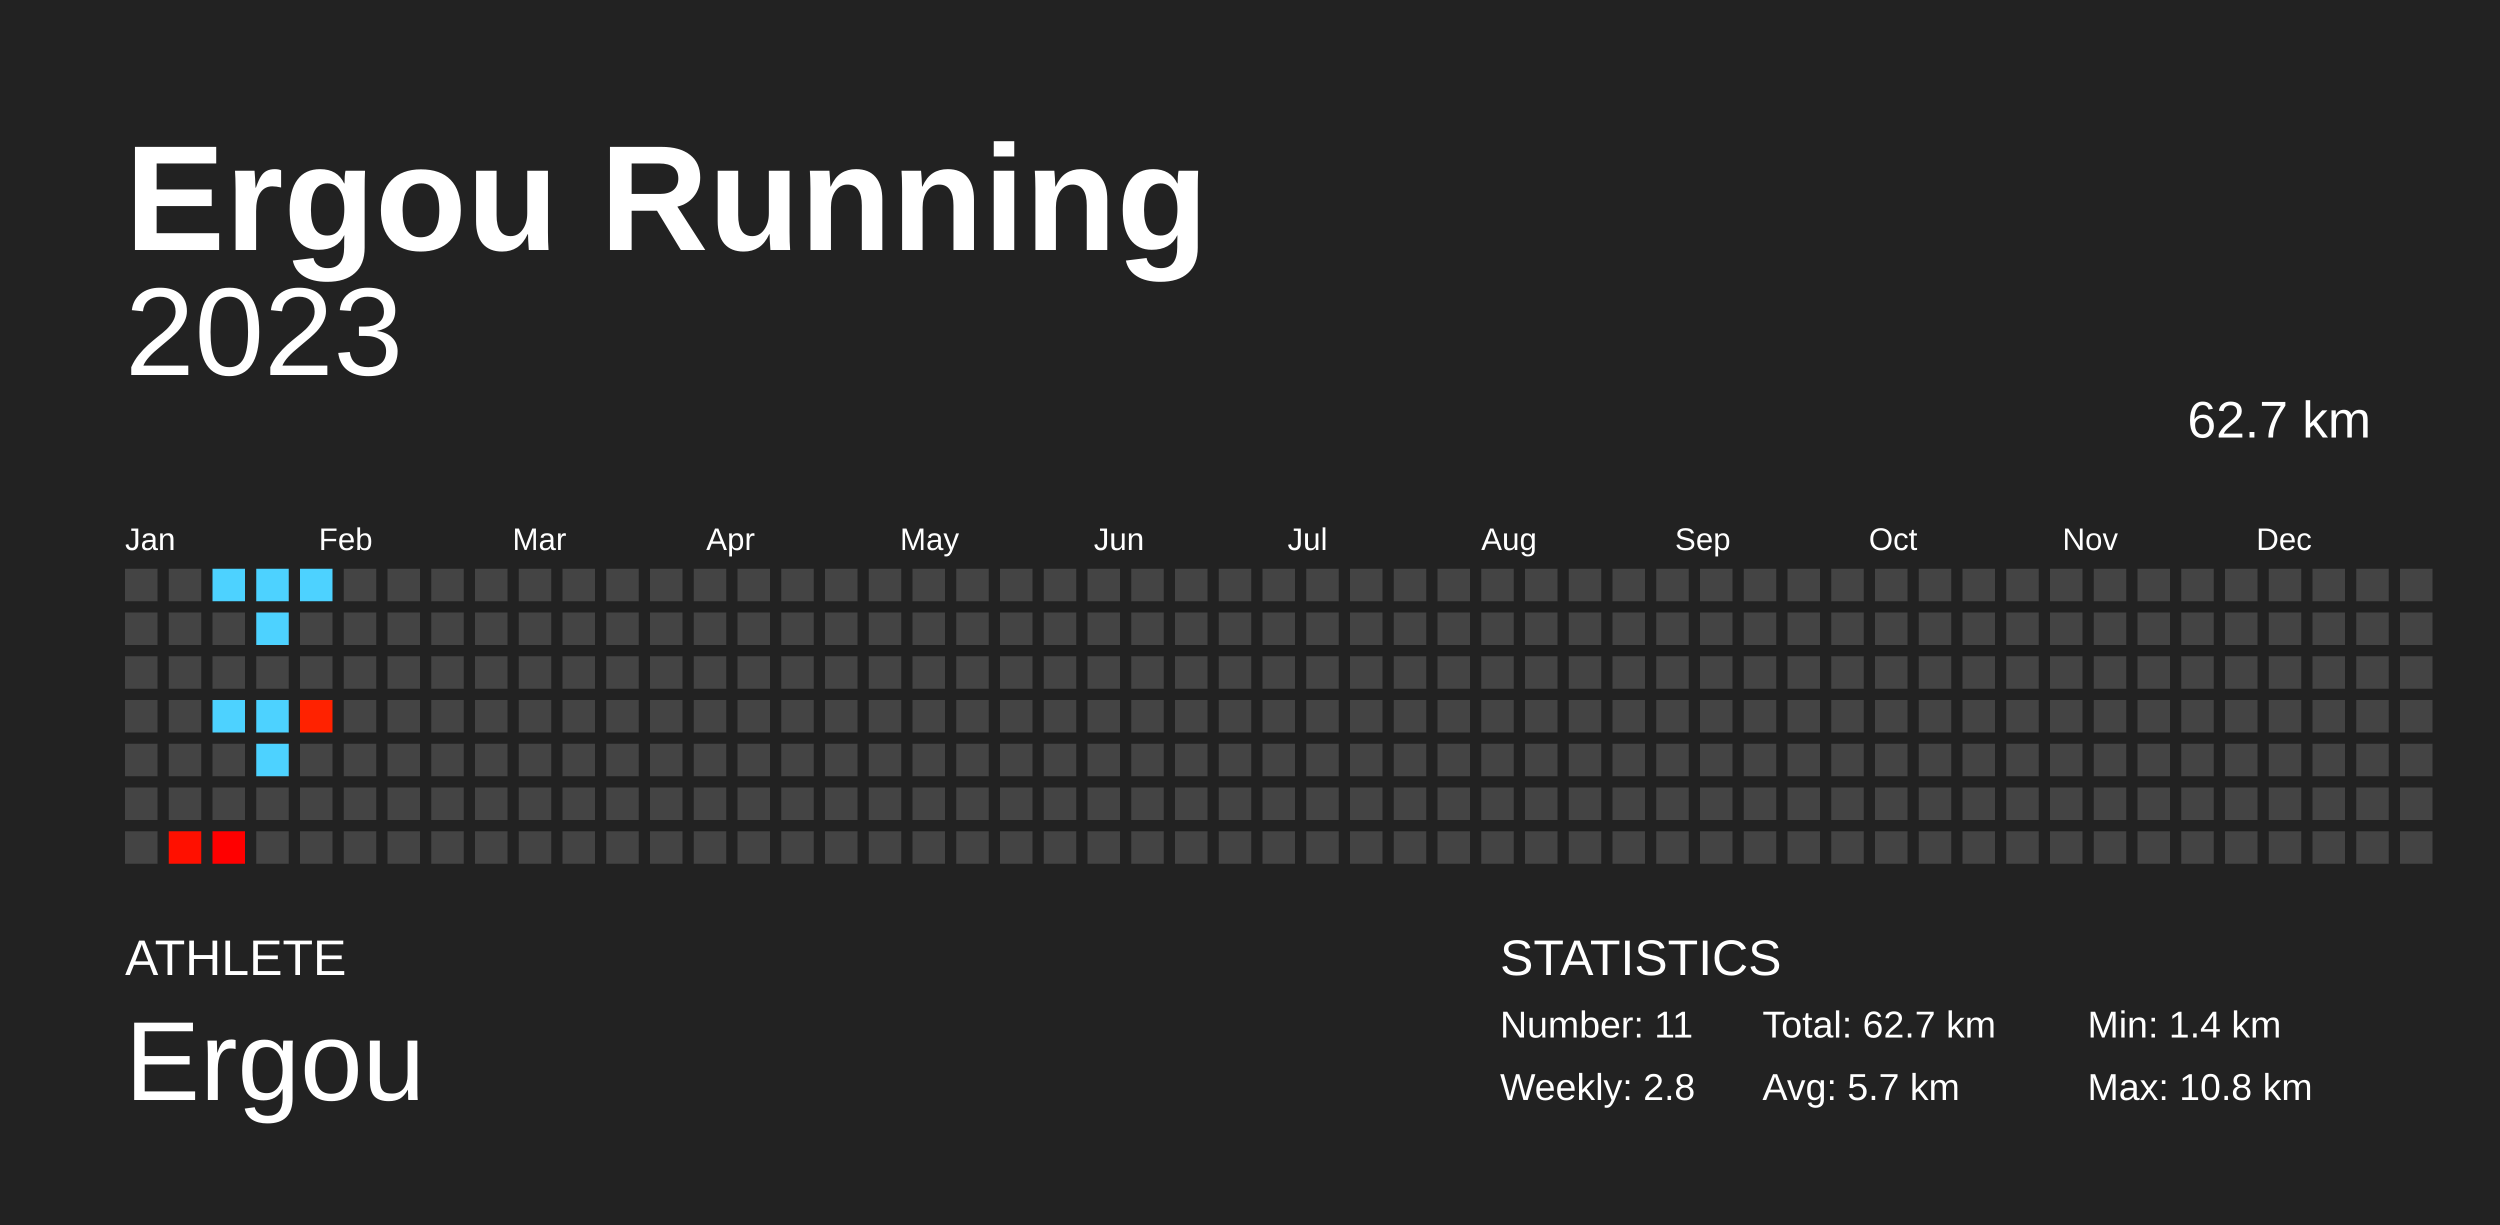
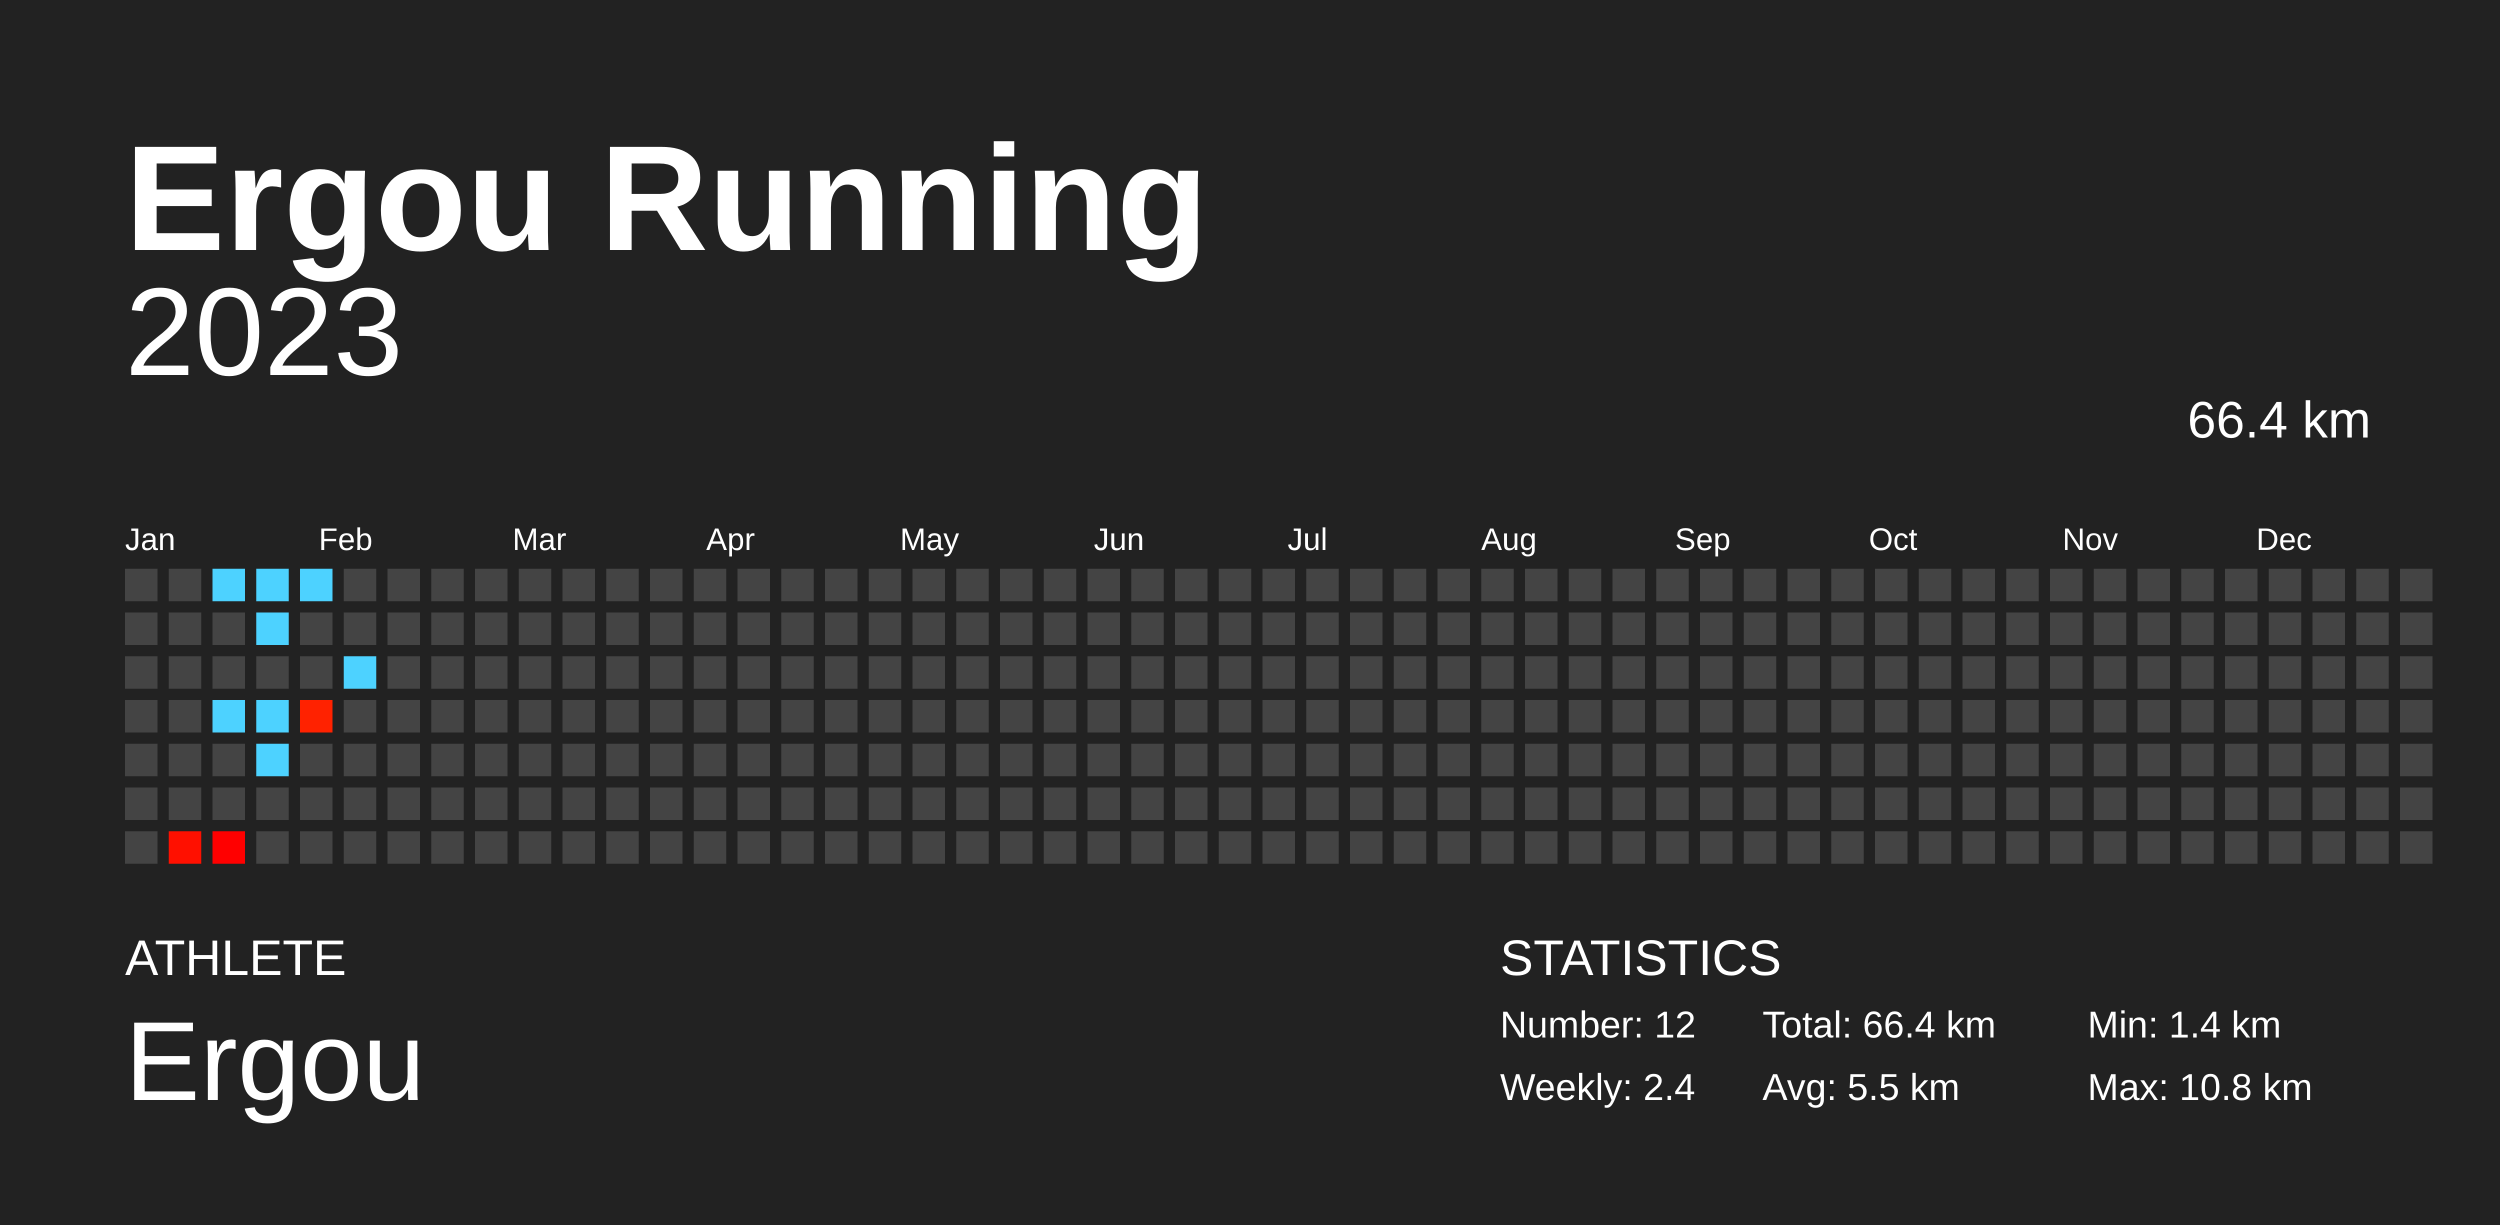
<svg xmlns="http://www.w3.org/2000/svg" baseProfile="full" height="98mm" version="1.1" viewBox="0,0,200,98" width="200mm">
  <defs />
  <rect fill="#222222" height="98" width="200" x="0" y="0" />
  <text fill="#FFFFFF" style="font-size:12px; font-family:Arial; font-weight:bold;" x="10" y="20">Ergou Running</text>
  <text fill="#FFFFFF" style="font-size:4px; font-family:Arial" x="10" y="78">ATHLETE</text>
  <text fill="#FFFFFF" style="font-size:9px; font-family:Arial" x="10" y="88">Ergou</text>
  <text fill="#FFFFFF" style="font-size:4px; font-family:Arial" x="120" y="78">STATISTICS</text>
-   <text fill="#FFFFFF" style="font-size:3px; font-family:Arial" x="120" y="83">Number: 11</text>
-   <text fill="#FFFFFF" style="font-size:3px; font-family:Arial" x="120" y="88">Weekly: 2.8</text>
-   <text fill="#FFFFFF" style="font-size:3px; font-family:Arial" x="141" y="83">Total: 62.7 km</text>
-   <text fill="#FFFFFF" style="font-size:3px; font-family:Arial" x="141" y="88">Avg: 5.7 km</text>
+   <text fill="#FFFFFF" style="font-size:3px; font-family:Arial" x="120" y="83">Number: 12</text>
+   <text fill="#FFFFFF" style="font-size:3px; font-family:Arial" x="120" y="88">Weekly: 2.4</text>
+   <text fill="#FFFFFF" style="font-size:3px; font-family:Arial" x="141" y="83">Total: 66.4 km</text>
+   <text fill="#FFFFFF" style="font-size:3px; font-family:Arial" x="141" y="88">Avg: 5.5 km</text>
  <text fill="#FFFFFF" style="font-size:3px; font-family:Arial" x="167" y="83">Min: 1.4 km</text>
  <text fill="#FFFFFF" style="font-size:3px; font-family:Arial" x="167" y="88">Max: 10.8 km</text>
  <text alignment-baseline="hanging" fill="#FFFFFF" style="font-size:10.0px; font-family:Arial;" x="10" y="30">2023</text>
-   <text alignment-baseline="hanging" fill="#FFFFFF" style="font-size:4.125px; font-family:Arial;" x="175" y="35">62.7 km</text>
+   <text alignment-baseline="hanging" fill="#FFFFFF" style="font-size:4.125px; font-family:Arial;" x="175" y="35">66.4 km</text>
  <text fill="#FFFFFF" style="font-size:2.5px; font-family:Arial" x="10.0" y="44">Jan</text>
  <text fill="#FFFFFF" style="font-size:2.5px; font-family:Arial" x="25.5" y="44">Feb</text>
  <text fill="#FFFFFF" style="font-size:2.5px; font-family:Arial" x="41.0" y="44">Mar</text>
  <text fill="#FFFFFF" style="font-size:2.5px; font-family:Arial" x="56.5" y="44">Apr</text>
  <text fill="#FFFFFF" style="font-size:2.5px; font-family:Arial" x="72.0" y="44">May</text>
  <text fill="#FFFFFF" style="font-size:2.5px; font-family:Arial" x="87.5" y="44">Jun</text>
  <text fill="#FFFFFF" style="font-size:2.5px; font-family:Arial" x="103.0" y="44">Jul</text>
  <text fill="#FFFFFF" style="font-size:2.5px; font-family:Arial" x="118.5" y="44">Aug</text>
  <text fill="#FFFFFF" style="font-size:2.5px; font-family:Arial" x="134.0" y="44">Sep</text>
  <text fill="#FFFFFF" style="font-size:2.5px; font-family:Arial" x="149.5" y="44">Oct</text>
  <text fill="#FFFFFF" style="font-size:2.5px; font-family:Arial" x="165.0" y="44">Nov</text>
  <text fill="#FFFFFF" style="font-size:2.5px; font-family:Arial" x="180.5" y="44">Dec</text>
  <rect fill="#444444" height="2.6" width="2.6" x="10.0" y="45.5" />
  <rect fill="#444444" height="2.6" width="2.6" x="10.0" y="49.0" />
  <rect fill="#444444" height="2.6" width="2.6" x="10.0" y="52.5" />
  <rect fill="#444444" height="2.6" width="2.6" x="10.0" y="56.0" />
  <rect fill="#444444" height="2.6" width="2.6" x="10.0" y="59.5" />
  <rect fill="#444444" height="2.6" width="2.6" x="10.0" y="63.0" />
  <rect fill="#444444" height="2.6" width="2.6" x="10.0" y="66.5" />
  <rect fill="#444444" height="2.6" width="2.6" x="13.5" y="45.5" />
  <rect fill="#444444" height="2.6" width="2.6" x="13.5" y="49.0" />
  <rect fill="#444444" height="2.6" width="2.6" x="13.5" y="52.5" />
  <rect fill="#444444" height="2.6" width="2.6" x="13.5" y="56.0" />
  <rect fill="#444444" height="2.6" width="2.6" x="13.5" y="59.5" />
  <rect fill="#444444" height="2.6" width="2.6" x="13.5" y="63.0" />
  <rect fill="#ff1000" height="2.6" width="2.6" x="13.5" y="66.5" />
  <rect fill="#4dd2ff" height="2.6" width="2.6" x="17.0" y="45.5" />
  <rect fill="#444444" height="2.6" width="2.6" x="17.0" y="49.0" />
  <rect fill="#444444" height="2.6" width="2.6" x="17.0" y="52.5" />
  <rect fill="#4dd2ff" height="2.6" width="2.6" x="17.0" y="56.0" />
  <rect fill="#444444" height="2.6" width="2.6" x="17.0" y="59.5" />
  <rect fill="#444444" height="2.6" width="2.6" x="17.0" y="63.0" />
  <rect fill="#ff0000" height="2.6" width="2.6" x="17.0" y="66.5" />
  <rect fill="#4dd2ff" height="2.6" width="2.6" x="20.5" y="45.5" />
  <rect fill="#4dd2ff" height="2.6" width="2.6" x="20.5" y="49.0" />
  <rect fill="#444444" height="2.6" width="2.6" x="20.5" y="52.5" />
  <rect fill="#4dd2ff" height="2.6" width="2.6" x="20.5" y="56.0" />
  <rect fill="#4dd2ff" height="2.6" width="2.6" x="20.5" y="59.5" />
  <rect fill="#444444" height="2.6" width="2.6" x="20.5" y="63.0" />
  <rect fill="#444444" height="2.6" width="2.6" x="20.5" y="66.5" />
  <rect fill="#4dd2ff" height="2.6" width="2.6" x="24.0" y="45.5" />
  <rect fill="#444444" height="2.6" width="2.6" x="24.0" y="49.0" />
  <rect fill="#444444" height="2.6" width="2.6" x="24.0" y="52.5" />
  <rect fill="#ff2200" height="2.6" width="2.6" x="24.0" y="56.0" />
  <rect fill="#444444" height="2.6" width="2.6" x="24.0" y="59.5" />
  <rect fill="#444444" height="2.6" width="2.6" x="24.0" y="63.0" />
  <rect fill="#444444" height="2.6" width="2.6" x="24.0" y="66.5" />
  <rect fill="#444444" height="2.6" width="2.6" x="27.5" y="45.5" />
  <rect fill="#444444" height="2.6" width="2.6" x="27.5" y="49.0" />
-   <rect fill="#444444" height="2.6" width="2.6" x="27.5" y="52.5" />
+   <rect fill="#4dd2ff" height="2.6" width="2.6" x="27.5" y="52.5" />
  <rect fill="#444444" height="2.6" width="2.6" x="27.5" y="56.0" />
  <rect fill="#444444" height="2.6" width="2.6" x="27.5" y="59.5" />
  <rect fill="#444444" height="2.6" width="2.6" x="27.5" y="63.0" />
  <rect fill="#444444" height="2.6" width="2.6" x="27.5" y="66.5" />
  <rect fill="#444444" height="2.6" width="2.6" x="31.0" y="45.5" />
  <rect fill="#444444" height="2.6" width="2.6" x="31.0" y="49.0" />
  <rect fill="#444444" height="2.6" width="2.6" x="31.0" y="52.5" />
  <rect fill="#444444" height="2.6" width="2.6" x="31.0" y="56.0" />
  <rect fill="#444444" height="2.6" width="2.6" x="31.0" y="59.5" />
  <rect fill="#444444" height="2.6" width="2.6" x="31.0" y="63.0" />
  <rect fill="#444444" height="2.6" width="2.6" x="31.0" y="66.5" />
  <rect fill="#444444" height="2.6" width="2.6" x="34.5" y="45.5" />
  <rect fill="#444444" height="2.6" width="2.6" x="34.5" y="49.0" />
  <rect fill="#444444" height="2.6" width="2.6" x="34.5" y="52.5" />
  <rect fill="#444444" height="2.6" width="2.6" x="34.5" y="56.0" />
  <rect fill="#444444" height="2.6" width="2.6" x="34.5" y="59.5" />
  <rect fill="#444444" height="2.6" width="2.6" x="34.5" y="63.0" />
  <rect fill="#444444" height="2.6" width="2.6" x="34.5" y="66.5" />
  <rect fill="#444444" height="2.6" width="2.6" x="38.0" y="45.5" />
  <rect fill="#444444" height="2.6" width="2.6" x="38.0" y="49.0" />
  <rect fill="#444444" height="2.6" width="2.6" x="38.0" y="52.5" />
  <rect fill="#444444" height="2.6" width="2.6" x="38.0" y="56.0" />
  <rect fill="#444444" height="2.6" width="2.6" x="38.0" y="59.5" />
  <rect fill="#444444" height="2.6" width="2.6" x="38.0" y="63.0" />
  <rect fill="#444444" height="2.6" width="2.6" x="38.0" y="66.5" />
  <rect fill="#444444" height="2.6" width="2.6" x="41.5" y="45.5" />
  <rect fill="#444444" height="2.6" width="2.6" x="41.5" y="49.0" />
  <rect fill="#444444" height="2.6" width="2.6" x="41.5" y="52.5" />
  <rect fill="#444444" height="2.6" width="2.6" x="41.5" y="56.0" />
  <rect fill="#444444" height="2.6" width="2.6" x="41.5" y="59.5" />
  <rect fill="#444444" height="2.6" width="2.6" x="41.5" y="63.0" />
  <rect fill="#444444" height="2.6" width="2.6" x="41.5" y="66.5" />
  <rect fill="#444444" height="2.6" width="2.6" x="45.0" y="45.5" />
  <rect fill="#444444" height="2.6" width="2.6" x="45.0" y="49.0" />
  <rect fill="#444444" height="2.6" width="2.6" x="45.0" y="52.5" />
  <rect fill="#444444" height="2.6" width="2.6" x="45.0" y="56.0" />
  <rect fill="#444444" height="2.6" width="2.6" x="45.0" y="59.5" />
  <rect fill="#444444" height="2.6" width="2.6" x="45.0" y="63.0" />
  <rect fill="#444444" height="2.6" width="2.6" x="45.0" y="66.5" />
  <rect fill="#444444" height="2.6" width="2.6" x="48.5" y="45.5" />
  <rect fill="#444444" height="2.6" width="2.6" x="48.5" y="49.0" />
  <rect fill="#444444" height="2.6" width="2.6" x="48.5" y="52.5" />
  <rect fill="#444444" height="2.6" width="2.6" x="48.5" y="56.0" />
  <rect fill="#444444" height="2.6" width="2.6" x="48.5" y="59.5" />
  <rect fill="#444444" height="2.6" width="2.6" x="48.5" y="63.0" />
  <rect fill="#444444" height="2.6" width="2.6" x="48.5" y="66.5" />
  <rect fill="#444444" height="2.6" width="2.6" x="52.0" y="45.5" />
  <rect fill="#444444" height="2.6" width="2.6" x="52.0" y="49.0" />
  <rect fill="#444444" height="2.6" width="2.6" x="52.0" y="52.5" />
  <rect fill="#444444" height="2.6" width="2.6" x="52.0" y="56.0" />
  <rect fill="#444444" height="2.6" width="2.6" x="52.0" y="59.5" />
  <rect fill="#444444" height="2.6" width="2.6" x="52.0" y="63.0" />
  <rect fill="#444444" height="2.6" width="2.6" x="52.0" y="66.5" />
  <rect fill="#444444" height="2.6" width="2.6" x="55.5" y="45.5" />
  <rect fill="#444444" height="2.6" width="2.6" x="55.5" y="49.0" />
  <rect fill="#444444" height="2.6" width="2.6" x="55.5" y="52.5" />
  <rect fill="#444444" height="2.6" width="2.6" x="55.5" y="56.0" />
  <rect fill="#444444" height="2.6" width="2.6" x="55.5" y="59.5" />
  <rect fill="#444444" height="2.6" width="2.6" x="55.5" y="63.0" />
  <rect fill="#444444" height="2.6" width="2.6" x="55.5" y="66.5" />
  <rect fill="#444444" height="2.6" width="2.6" x="59.0" y="45.5" />
  <rect fill="#444444" height="2.6" width="2.6" x="59.0" y="49.0" />
  <rect fill="#444444" height="2.6" width="2.6" x="59.0" y="52.5" />
  <rect fill="#444444" height="2.6" width="2.6" x="59.0" y="56.0" />
  <rect fill="#444444" height="2.6" width="2.6" x="59.0" y="59.5" />
  <rect fill="#444444" height="2.6" width="2.6" x="59.0" y="63.0" />
  <rect fill="#444444" height="2.6" width="2.6" x="59.0" y="66.5" />
  <rect fill="#444444" height="2.6" width="2.6" x="62.5" y="45.5" />
  <rect fill="#444444" height="2.6" width="2.6" x="62.5" y="49.0" />
  <rect fill="#444444" height="2.6" width="2.6" x="62.5" y="52.5" />
  <rect fill="#444444" height="2.6" width="2.6" x="62.5" y="56.0" />
  <rect fill="#444444" height="2.6" width="2.6" x="62.5" y="59.5" />
  <rect fill="#444444" height="2.6" width="2.6" x="62.5" y="63.0" />
  <rect fill="#444444" height="2.6" width="2.6" x="62.5" y="66.5" />
  <rect fill="#444444" height="2.6" width="2.6" x="66.0" y="45.5" />
  <rect fill="#444444" height="2.6" width="2.6" x="66.0" y="49.0" />
  <rect fill="#444444" height="2.6" width="2.6" x="66.0" y="52.5" />
  <rect fill="#444444" height="2.6" width="2.6" x="66.0" y="56.0" />
  <rect fill="#444444" height="2.6" width="2.6" x="66.0" y="59.5" />
  <rect fill="#444444" height="2.6" width="2.6" x="66.0" y="63.0" />
  <rect fill="#444444" height="2.6" width="2.6" x="66.0" y="66.5" />
  <rect fill="#444444" height="2.6" width="2.6" x="69.5" y="45.5" />
  <rect fill="#444444" height="2.6" width="2.6" x="69.5" y="49.0" />
  <rect fill="#444444" height="2.6" width="2.6" x="69.5" y="52.5" />
  <rect fill="#444444" height="2.6" width="2.6" x="69.5" y="56.0" />
  <rect fill="#444444" height="2.6" width="2.6" x="69.5" y="59.5" />
  <rect fill="#444444" height="2.6" width="2.6" x="69.5" y="63.0" />
  <rect fill="#444444" height="2.6" width="2.6" x="69.5" y="66.5" />
  <rect fill="#444444" height="2.6" width="2.6" x="73.0" y="45.5" />
  <rect fill="#444444" height="2.6" width="2.6" x="73.0" y="49.0" />
  <rect fill="#444444" height="2.6" width="2.6" x="73.0" y="52.5" />
  <rect fill="#444444" height="2.6" width="2.6" x="73.0" y="56.0" />
  <rect fill="#444444" height="2.6" width="2.6" x="73.0" y="59.5" />
  <rect fill="#444444" height="2.6" width="2.6" x="73.0" y="63.0" />
  <rect fill="#444444" height="2.6" width="2.6" x="73.0" y="66.5" />
  <rect fill="#444444" height="2.6" width="2.6" x="76.5" y="45.5" />
  <rect fill="#444444" height="2.6" width="2.6" x="76.5" y="49.0" />
  <rect fill="#444444" height="2.6" width="2.6" x="76.5" y="52.5" />
  <rect fill="#444444" height="2.6" width="2.6" x="76.5" y="56.0" />
  <rect fill="#444444" height="2.6" width="2.6" x="76.5" y="59.5" />
  <rect fill="#444444" height="2.6" width="2.6" x="76.5" y="63.0" />
  <rect fill="#444444" height="2.6" width="2.6" x="76.5" y="66.5" />
  <rect fill="#444444" height="2.6" width="2.6" x="80.0" y="45.5" />
  <rect fill="#444444" height="2.6" width="2.6" x="80.0" y="49.0" />
  <rect fill="#444444" height="2.6" width="2.6" x="80.0" y="52.5" />
  <rect fill="#444444" height="2.6" width="2.6" x="80.0" y="56.0" />
  <rect fill="#444444" height="2.6" width="2.6" x="80.0" y="59.5" />
  <rect fill="#444444" height="2.6" width="2.6" x="80.0" y="63.0" />
  <rect fill="#444444" height="2.6" width="2.6" x="80.0" y="66.5" />
  <rect fill="#444444" height="2.6" width="2.6" x="83.5" y="45.5" />
  <rect fill="#444444" height="2.6" width="2.6" x="83.5" y="49.0" />
  <rect fill="#444444" height="2.6" width="2.6" x="83.5" y="52.5" />
  <rect fill="#444444" height="2.6" width="2.6" x="83.5" y="56.0" />
  <rect fill="#444444" height="2.6" width="2.6" x="83.5" y="59.5" />
  <rect fill="#444444" height="2.6" width="2.6" x="83.5" y="63.0" />
  <rect fill="#444444" height="2.6" width="2.6" x="83.5" y="66.5" />
  <rect fill="#444444" height="2.6" width="2.6" x="87.0" y="45.5" />
  <rect fill="#444444" height="2.6" width="2.6" x="87.0" y="49.0" />
  <rect fill="#444444" height="2.6" width="2.6" x="87.0" y="52.5" />
  <rect fill="#444444" height="2.6" width="2.6" x="87.0" y="56.0" />
  <rect fill="#444444" height="2.6" width="2.6" x="87.0" y="59.5" />
  <rect fill="#444444" height="2.6" width="2.6" x="87.0" y="63.0" />
  <rect fill="#444444" height="2.6" width="2.6" x="87.0" y="66.5" />
  <rect fill="#444444" height="2.6" width="2.6" x="90.5" y="45.5" />
  <rect fill="#444444" height="2.6" width="2.6" x="90.5" y="49.0" />
  <rect fill="#444444" height="2.6" width="2.6" x="90.5" y="52.5" />
  <rect fill="#444444" height="2.6" width="2.6" x="90.5" y="56.0" />
  <rect fill="#444444" height="2.6" width="2.6" x="90.5" y="59.5" />
  <rect fill="#444444" height="2.6" width="2.6" x="90.5" y="63.0" />
  <rect fill="#444444" height="2.6" width="2.6" x="90.5" y="66.5" />
  <rect fill="#444444" height="2.6" width="2.6" x="94.0" y="45.5" />
  <rect fill="#444444" height="2.6" width="2.6" x="94.0" y="49.0" />
  <rect fill="#444444" height="2.6" width="2.6" x="94.0" y="52.5" />
  <rect fill="#444444" height="2.6" width="2.6" x="94.0" y="56.0" />
  <rect fill="#444444" height="2.6" width="2.6" x="94.0" y="59.5" />
  <rect fill="#444444" height="2.6" width="2.6" x="94.0" y="63.0" />
  <rect fill="#444444" height="2.6" width="2.6" x="94.0" y="66.5" />
  <rect fill="#444444" height="2.6" width="2.6" x="97.5" y="45.5" />
  <rect fill="#444444" height="2.6" width="2.6" x="97.5" y="49.0" />
  <rect fill="#444444" height="2.6" width="2.6" x="97.5" y="52.5" />
  <rect fill="#444444" height="2.6" width="2.6" x="97.5" y="56.0" />
  <rect fill="#444444" height="2.6" width="2.6" x="97.5" y="59.5" />
  <rect fill="#444444" height="2.6" width="2.6" x="97.5" y="63.0" />
  <rect fill="#444444" height="2.6" width="2.6" x="97.5" y="66.5" />
  <rect fill="#444444" height="2.6" width="2.6" x="101.0" y="45.5" />
  <rect fill="#444444" height="2.6" width="2.6" x="101.0" y="49.0" />
  <rect fill="#444444" height="2.6" width="2.6" x="101.0" y="52.5" />
  <rect fill="#444444" height="2.6" width="2.6" x="101.0" y="56.0" />
  <rect fill="#444444" height="2.6" width="2.6" x="101.0" y="59.5" />
  <rect fill="#444444" height="2.6" width="2.6" x="101.0" y="63.0" />
  <rect fill="#444444" height="2.6" width="2.6" x="101.0" y="66.5" />
  <rect fill="#444444" height="2.6" width="2.6" x="104.5" y="45.5" />
  <rect fill="#444444" height="2.6" width="2.6" x="104.5" y="49.0" />
  <rect fill="#444444" height="2.6" width="2.6" x="104.5" y="52.5" />
  <rect fill="#444444" height="2.6" width="2.6" x="104.5" y="56.0" />
  <rect fill="#444444" height="2.6" width="2.6" x="104.5" y="59.5" />
  <rect fill="#444444" height="2.6" width="2.6" x="104.5" y="63.0" />
  <rect fill="#444444" height="2.6" width="2.6" x="104.5" y="66.5" />
  <rect fill="#444444" height="2.6" width="2.6" x="108.0" y="45.5" />
  <rect fill="#444444" height="2.6" width="2.6" x="108.0" y="49.0" />
  <rect fill="#444444" height="2.6" width="2.6" x="108.0" y="52.5" />
  <rect fill="#444444" height="2.6" width="2.6" x="108.0" y="56.0" />
  <rect fill="#444444" height="2.6" width="2.6" x="108.0" y="59.5" />
  <rect fill="#444444" height="2.6" width="2.6" x="108.0" y="63.0" />
  <rect fill="#444444" height="2.6" width="2.6" x="108.0" y="66.5" />
  <rect fill="#444444" height="2.6" width="2.6" x="111.5" y="45.5" />
  <rect fill="#444444" height="2.6" width="2.6" x="111.5" y="49.0" />
  <rect fill="#444444" height="2.6" width="2.6" x="111.5" y="52.5" />
  <rect fill="#444444" height="2.6" width="2.6" x="111.5" y="56.0" />
  <rect fill="#444444" height="2.6" width="2.6" x="111.5" y="59.5" />
  <rect fill="#444444" height="2.6" width="2.6" x="111.5" y="63.0" />
  <rect fill="#444444" height="2.6" width="2.6" x="111.5" y="66.5" />
  <rect fill="#444444" height="2.6" width="2.6" x="115.0" y="45.5" />
  <rect fill="#444444" height="2.6" width="2.6" x="115.0" y="49.0" />
  <rect fill="#444444" height="2.6" width="2.6" x="115.0" y="52.5" />
  <rect fill="#444444" height="2.6" width="2.6" x="115.0" y="56.0" />
  <rect fill="#444444" height="2.6" width="2.6" x="115.0" y="59.5" />
  <rect fill="#444444" height="2.6" width="2.6" x="115.0" y="63.0" />
  <rect fill="#444444" height="2.6" width="2.6" x="115.0" y="66.5" />
  <rect fill="#444444" height="2.6" width="2.6" x="118.5" y="45.5" />
  <rect fill="#444444" height="2.6" width="2.6" x="118.5" y="49.0" />
  <rect fill="#444444" height="2.6" width="2.6" x="118.5" y="52.5" />
  <rect fill="#444444" height="2.6" width="2.6" x="118.5" y="56.0" />
  <rect fill="#444444" height="2.6" width="2.6" x="118.5" y="59.5" />
  <rect fill="#444444" height="2.6" width="2.6" x="118.5" y="63.0" />
  <rect fill="#444444" height="2.6" width="2.6" x="118.5" y="66.5" />
  <rect fill="#444444" height="2.6" width="2.6" x="122.0" y="45.5" />
  <rect fill="#444444" height="2.6" width="2.6" x="122.0" y="49.0" />
  <rect fill="#444444" height="2.6" width="2.6" x="122.0" y="52.5" />
  <rect fill="#444444" height="2.6" width="2.6" x="122.0" y="56.0" />
  <rect fill="#444444" height="2.6" width="2.6" x="122.0" y="59.5" />
  <rect fill="#444444" height="2.6" width="2.6" x="122.0" y="63.0" />
  <rect fill="#444444" height="2.6" width="2.6" x="122.0" y="66.5" />
  <rect fill="#444444" height="2.6" width="2.6" x="125.5" y="45.5" />
  <rect fill="#444444" height="2.6" width="2.6" x="125.5" y="49.0" />
  <rect fill="#444444" height="2.6" width="2.6" x="125.5" y="52.5" />
  <rect fill="#444444" height="2.6" width="2.6" x="125.5" y="56.0" />
  <rect fill="#444444" height="2.6" width="2.6" x="125.5" y="59.5" />
  <rect fill="#444444" height="2.6" width="2.6" x="125.5" y="63.0" />
  <rect fill="#444444" height="2.6" width="2.6" x="125.5" y="66.5" />
  <rect fill="#444444" height="2.6" width="2.6" x="129.0" y="45.5" />
  <rect fill="#444444" height="2.6" width="2.6" x="129.0" y="49.0" />
  <rect fill="#444444" height="2.6" width="2.6" x="129.0" y="52.5" />
  <rect fill="#444444" height="2.6" width="2.6" x="129.0" y="56.0" />
  <rect fill="#444444" height="2.6" width="2.6" x="129.0" y="59.5" />
  <rect fill="#444444" height="2.6" width="2.6" x="129.0" y="63.0" />
  <rect fill="#444444" height="2.6" width="2.6" x="129.0" y="66.5" />
  <rect fill="#444444" height="2.6" width="2.6" x="132.5" y="45.5" />
  <rect fill="#444444" height="2.6" width="2.6" x="132.5" y="49.0" />
  <rect fill="#444444" height="2.6" width="2.6" x="132.5" y="52.5" />
  <rect fill="#444444" height="2.6" width="2.6" x="132.5" y="56.0" />
  <rect fill="#444444" height="2.6" width="2.6" x="132.5" y="59.5" />
  <rect fill="#444444" height="2.6" width="2.6" x="132.5" y="63.0" />
  <rect fill="#444444" height="2.6" width="2.6" x="132.5" y="66.5" />
  <rect fill="#444444" height="2.6" width="2.6" x="136.0" y="45.5" />
  <rect fill="#444444" height="2.6" width="2.6" x="136.0" y="49.0" />
  <rect fill="#444444" height="2.6" width="2.6" x="136.0" y="52.5" />
  <rect fill="#444444" height="2.6" width="2.6" x="136.0" y="56.0" />
  <rect fill="#444444" height="2.6" width="2.6" x="136.0" y="59.5" />
  <rect fill="#444444" height="2.6" width="2.6" x="136.0" y="63.0" />
  <rect fill="#444444" height="2.6" width="2.6" x="136.0" y="66.5" />
  <rect fill="#444444" height="2.6" width="2.6" x="139.5" y="45.5" />
  <rect fill="#444444" height="2.6" width="2.6" x="139.5" y="49.0" />
  <rect fill="#444444" height="2.6" width="2.6" x="139.5" y="52.5" />
  <rect fill="#444444" height="2.6" width="2.6" x="139.5" y="56.0" />
  <rect fill="#444444" height="2.6" width="2.6" x="139.5" y="59.5" />
  <rect fill="#444444" height="2.6" width="2.6" x="139.5" y="63.0" />
  <rect fill="#444444" height="2.6" width="2.6" x="139.5" y="66.5" />
  <rect fill="#444444" height="2.6" width="2.6" x="143.0" y="45.5" />
  <rect fill="#444444" height="2.6" width="2.6" x="143.0" y="49.0" />
  <rect fill="#444444" height="2.6" width="2.6" x="143.0" y="52.5" />
  <rect fill="#444444" height="2.6" width="2.6" x="143.0" y="56.0" />
  <rect fill="#444444" height="2.6" width="2.6" x="143.0" y="59.5" />
  <rect fill="#444444" height="2.6" width="2.6" x="143.0" y="63.0" />
  <rect fill="#444444" height="2.6" width="2.6" x="143.0" y="66.5" />
  <rect fill="#444444" height="2.6" width="2.6" x="146.5" y="45.5" />
  <rect fill="#444444" height="2.6" width="2.6" x="146.5" y="49.0" />
  <rect fill="#444444" height="2.6" width="2.6" x="146.5" y="52.5" />
  <rect fill="#444444" height="2.6" width="2.6" x="146.5" y="56.0" />
  <rect fill="#444444" height="2.6" width="2.6" x="146.5" y="59.5" />
  <rect fill="#444444" height="2.6" width="2.6" x="146.5" y="63.0" />
  <rect fill="#444444" height="2.6" width="2.6" x="146.5" y="66.5" />
  <rect fill="#444444" height="2.6" width="2.6" x="150.0" y="45.5" />
  <rect fill="#444444" height="2.6" width="2.6" x="150.0" y="49.0" />
  <rect fill="#444444" height="2.6" width="2.6" x="150.0" y="52.5" />
  <rect fill="#444444" height="2.6" width="2.6" x="150.0" y="56.0" />
  <rect fill="#444444" height="2.6" width="2.6" x="150.0" y="59.5" />
  <rect fill="#444444" height="2.6" width="2.6" x="150.0" y="63.0" />
  <rect fill="#444444" height="2.6" width="2.6" x="150.0" y="66.5" />
  <rect fill="#444444" height="2.6" width="2.6" x="153.5" y="45.5" />
  <rect fill="#444444" height="2.6" width="2.6" x="153.5" y="49.0" />
  <rect fill="#444444" height="2.6" width="2.6" x="153.5" y="52.5" />
  <rect fill="#444444" height="2.6" width="2.6" x="153.5" y="56.0" />
  <rect fill="#444444" height="2.6" width="2.6" x="153.5" y="59.5" />
  <rect fill="#444444" height="2.6" width="2.6" x="153.5" y="63.0" />
  <rect fill="#444444" height="2.6" width="2.6" x="153.5" y="66.5" />
  <rect fill="#444444" height="2.6" width="2.6" x="157.0" y="45.5" />
  <rect fill="#444444" height="2.6" width="2.6" x="157.0" y="49.0" />
  <rect fill="#444444" height="2.6" width="2.6" x="157.0" y="52.5" />
  <rect fill="#444444" height="2.6" width="2.6" x="157.0" y="56.0" />
  <rect fill="#444444" height="2.6" width="2.6" x="157.0" y="59.5" />
  <rect fill="#444444" height="2.6" width="2.6" x="157.0" y="63.0" />
  <rect fill="#444444" height="2.6" width="2.6" x="157.0" y="66.5" />
  <rect fill="#444444" height="2.6" width="2.6" x="160.5" y="45.5" />
  <rect fill="#444444" height="2.6" width="2.6" x="160.5" y="49.0" />
  <rect fill="#444444" height="2.6" width="2.6" x="160.5" y="52.5" />
  <rect fill="#444444" height="2.6" width="2.6" x="160.5" y="56.0" />
  <rect fill="#444444" height="2.6" width="2.6" x="160.5" y="59.5" />
  <rect fill="#444444" height="2.6" width="2.6" x="160.5" y="63.0" />
  <rect fill="#444444" height="2.6" width="2.6" x="160.5" y="66.5" />
  <rect fill="#444444" height="2.6" width="2.6" x="164.0" y="45.5" />
  <rect fill="#444444" height="2.6" width="2.6" x="164.0" y="49.0" />
  <rect fill="#444444" height="2.6" width="2.6" x="164.0" y="52.5" />
  <rect fill="#444444" height="2.6" width="2.6" x="164.0" y="56.0" />
  <rect fill="#444444" height="2.6" width="2.6" x="164.0" y="59.5" />
  <rect fill="#444444" height="2.6" width="2.6" x="164.0" y="63.0" />
  <rect fill="#444444" height="2.6" width="2.6" x="164.0" y="66.5" />
  <rect fill="#444444" height="2.6" width="2.6" x="167.5" y="45.5" />
  <rect fill="#444444" height="2.6" width="2.6" x="167.5" y="49.0" />
  <rect fill="#444444" height="2.6" width="2.6" x="167.5" y="52.5" />
  <rect fill="#444444" height="2.6" width="2.6" x="167.5" y="56.0" />
  <rect fill="#444444" height="2.6" width="2.6" x="167.5" y="59.5" />
  <rect fill="#444444" height="2.6" width="2.6" x="167.5" y="63.0" />
  <rect fill="#444444" height="2.6" width="2.6" x="167.5" y="66.5" />
  <rect fill="#444444" height="2.6" width="2.6" x="171.0" y="45.5" />
  <rect fill="#444444" height="2.6" width="2.6" x="171.0" y="49.0" />
  <rect fill="#444444" height="2.6" width="2.6" x="171.0" y="52.5" />
  <rect fill="#444444" height="2.6" width="2.6" x="171.0" y="56.0" />
  <rect fill="#444444" height="2.6" width="2.6" x="171.0" y="59.5" />
  <rect fill="#444444" height="2.6" width="2.6" x="171.0" y="63.0" />
  <rect fill="#444444" height="2.6" width="2.6" x="171.0" y="66.5" />
  <rect fill="#444444" height="2.6" width="2.6" x="174.5" y="45.5" />
  <rect fill="#444444" height="2.6" width="2.6" x="174.5" y="49.0" />
  <rect fill="#444444" height="2.6" width="2.6" x="174.5" y="52.5" />
  <rect fill="#444444" height="2.6" width="2.6" x="174.5" y="56.0" />
  <rect fill="#444444" height="2.6" width="2.6" x="174.5" y="59.5" />
  <rect fill="#444444" height="2.6" width="2.6" x="174.5" y="63.0" />
  <rect fill="#444444" height="2.6" width="2.6" x="174.5" y="66.5" />
  <rect fill="#444444" height="2.6" width="2.6" x="178.0" y="45.5" />
  <rect fill="#444444" height="2.6" width="2.6" x="178.0" y="49.0" />
  <rect fill="#444444" height="2.6" width="2.6" x="178.0" y="52.5" />
  <rect fill="#444444" height="2.6" width="2.6" x="178.0" y="56.0" />
  <rect fill="#444444" height="2.6" width="2.6" x="178.0" y="59.5" />
  <rect fill="#444444" height="2.6" width="2.6" x="178.0" y="63.0" />
  <rect fill="#444444" height="2.6" width="2.6" x="178.0" y="66.5" />
  <rect fill="#444444" height="2.6" width="2.6" x="181.5" y="45.5" />
  <rect fill="#444444" height="2.6" width="2.6" x="181.5" y="49.0" />
  <rect fill="#444444" height="2.6" width="2.6" x="181.5" y="52.5" />
  <rect fill="#444444" height="2.6" width="2.6" x="181.5" y="56.0" />
  <rect fill="#444444" height="2.6" width="2.6" x="181.5" y="59.5" />
  <rect fill="#444444" height="2.6" width="2.6" x="181.5" y="63.0" />
  <rect fill="#444444" height="2.6" width="2.6" x="181.5" y="66.5" />
  <rect fill="#444444" height="2.6" width="2.6" x="185.0" y="45.5" />
  <rect fill="#444444" height="2.6" width="2.6" x="185.0" y="49.0" />
  <rect fill="#444444" height="2.6" width="2.6" x="185.0" y="52.5" />
  <rect fill="#444444" height="2.6" width="2.6" x="185.0" y="56.0" />
  <rect fill="#444444" height="2.6" width="2.6" x="185.0" y="59.5" />
  <rect fill="#444444" height="2.6" width="2.6" x="185.0" y="63.0" />
  <rect fill="#444444" height="2.6" width="2.6" x="185.0" y="66.5" />
  <rect fill="#444444" height="2.6" width="2.6" x="188.5" y="45.5" />
  <rect fill="#444444" height="2.6" width="2.6" x="188.5" y="49.0" />
  <rect fill="#444444" height="2.6" width="2.6" x="188.5" y="52.5" />
  <rect fill="#444444" height="2.6" width="2.6" x="188.5" y="56.0" />
  <rect fill="#444444" height="2.6" width="2.6" x="188.5" y="59.5" />
  <rect fill="#444444" height="2.6" width="2.6" x="188.5" y="63.0" />
  <rect fill="#444444" height="2.6" width="2.6" x="188.5" y="66.5" />
  <rect fill="#444444" height="2.6" width="2.6" x="192.0" y="45.5" />
  <rect fill="#444444" height="2.6" width="2.6" x="192.0" y="49.0" />
  <rect fill="#444444" height="2.6" width="2.6" x="192.0" y="52.5" />
  <rect fill="#444444" height="2.6" width="2.6" x="192.0" y="56.0" />
  <rect fill="#444444" height="2.6" width="2.6" x="192.0" y="59.5" />
  <rect fill="#444444" height="2.6" width="2.6" x="192.0" y="63.0" />
  <rect fill="#444444" height="2.6" width="2.6" x="192.0" y="66.5" />
</svg>
